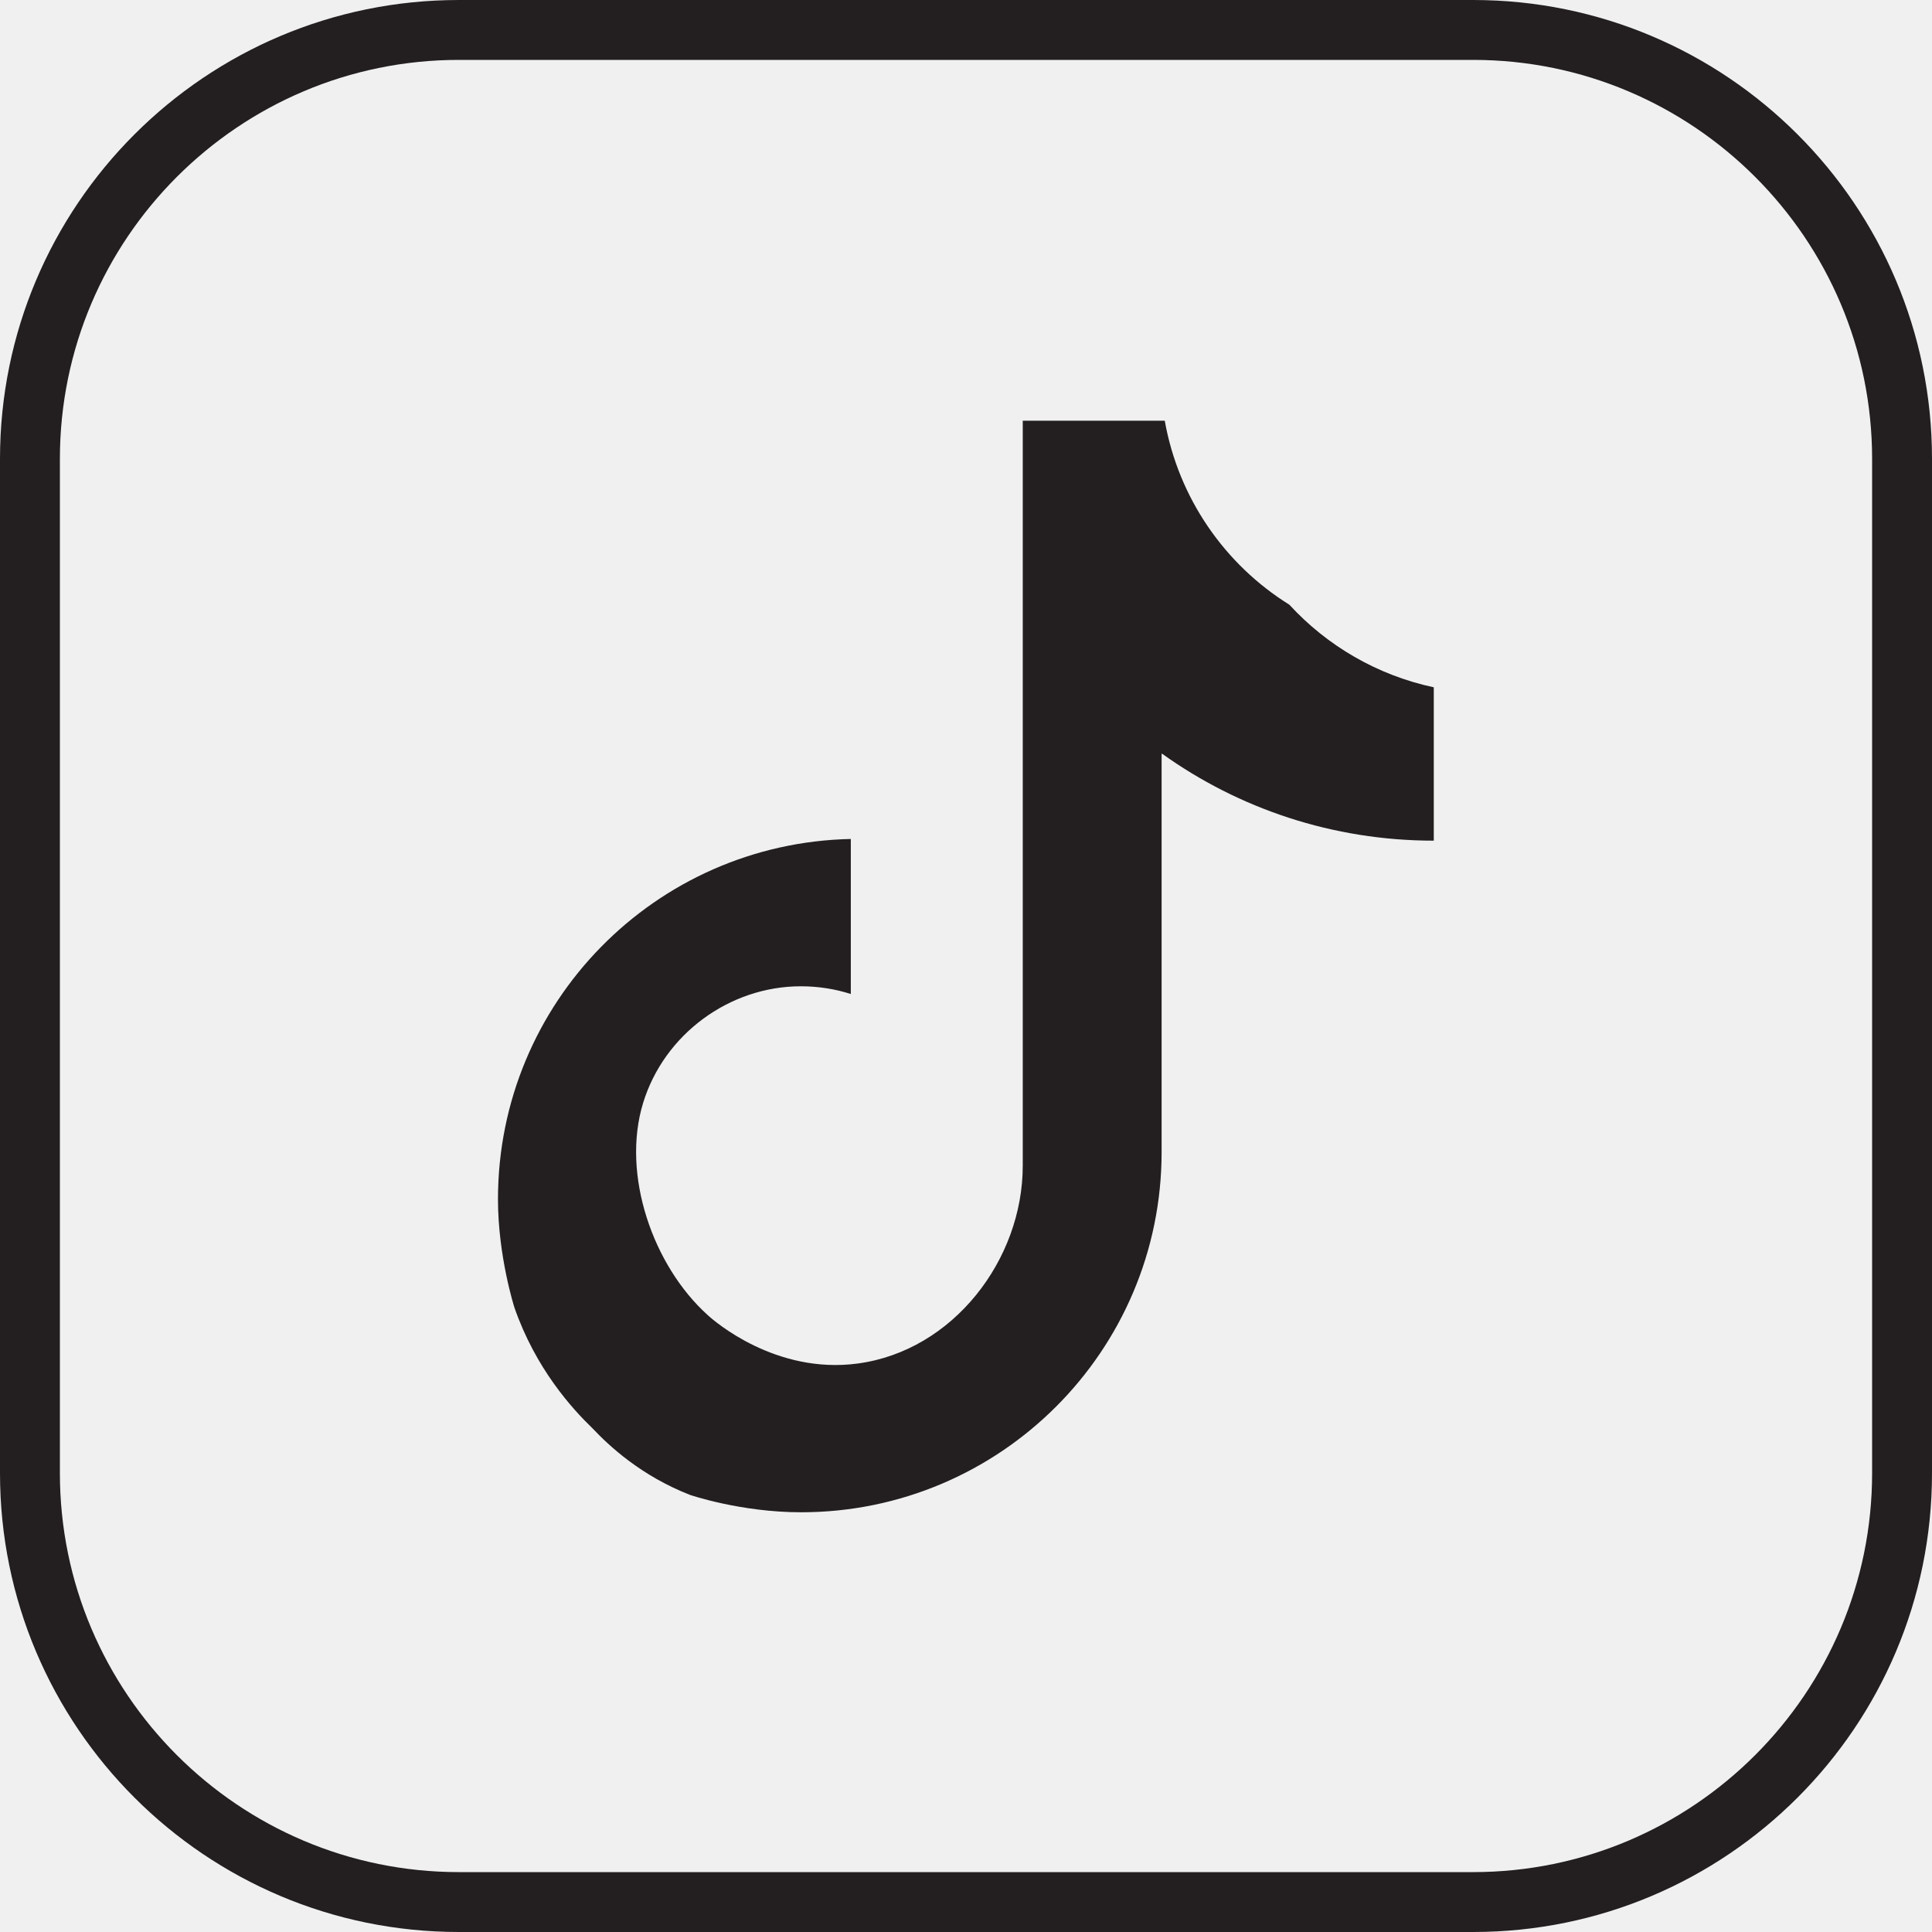
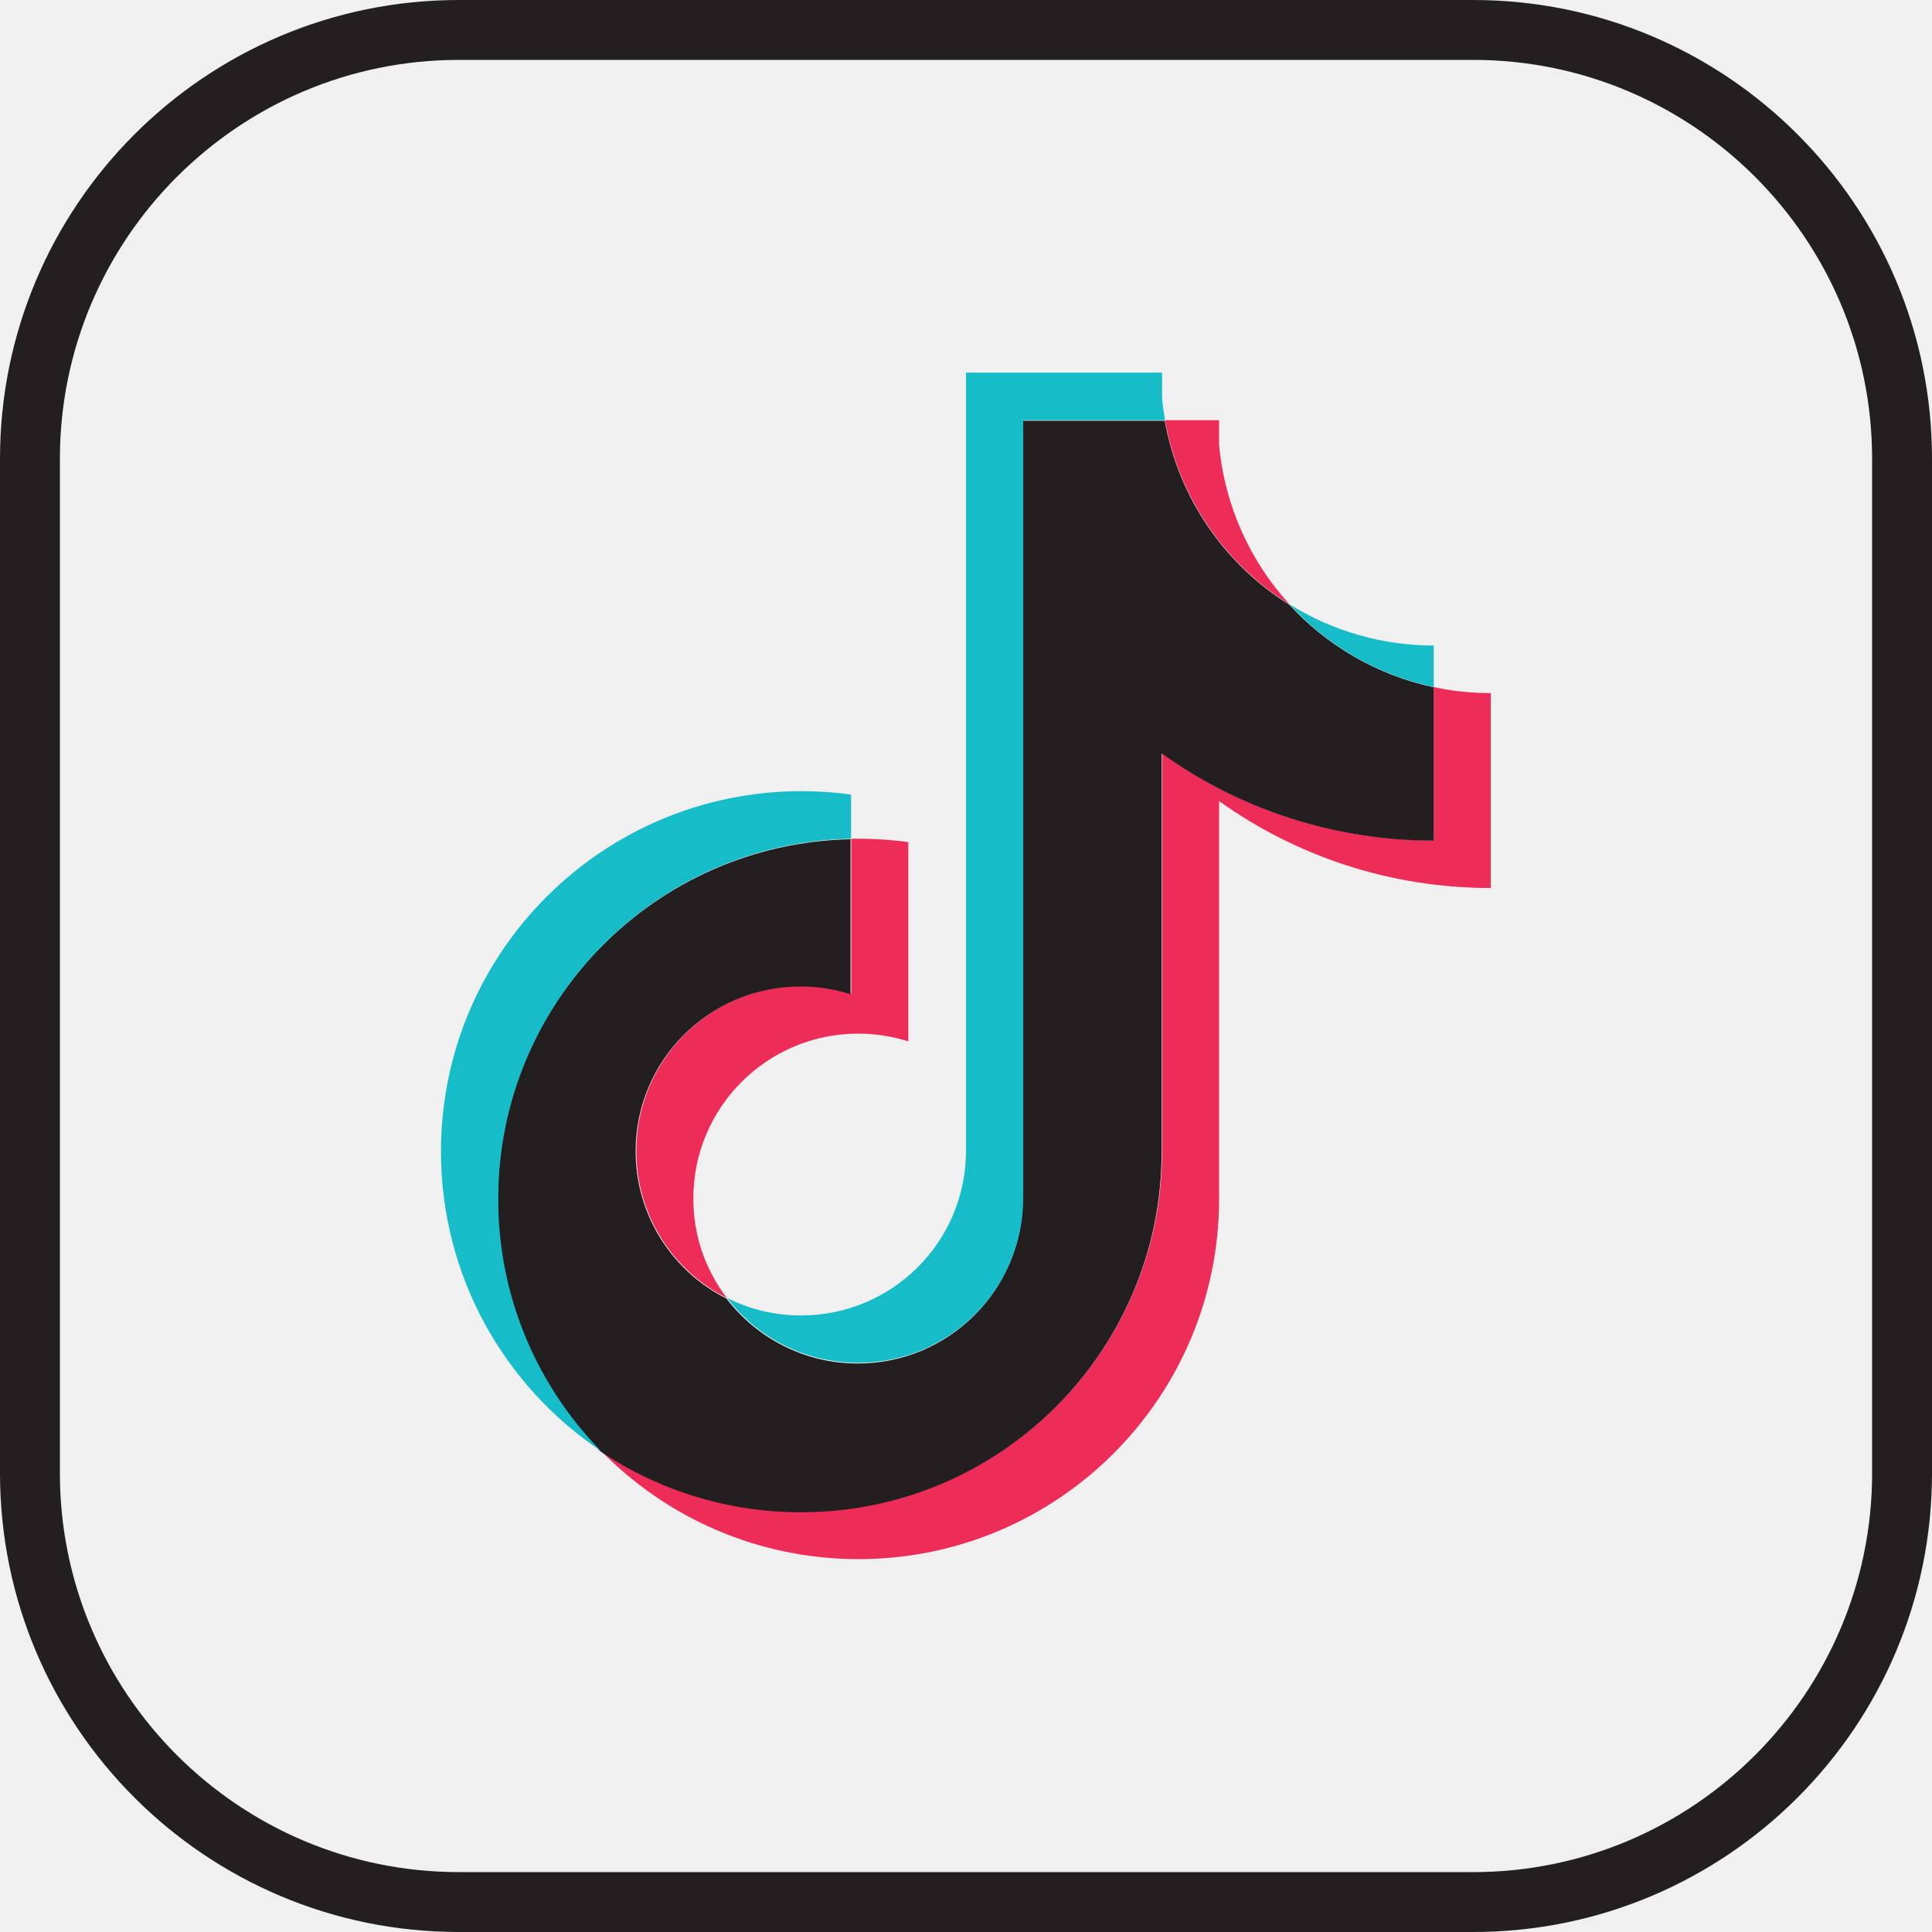
<svg xmlns="http://www.w3.org/2000/svg" version="1.1" id="Layer_1" x="0px" y="0px" viewBox="0 0 80 80" style="enable-background:new 0 0 80 80;" xml:space="preserve">
  <style type="text/css">
	.st0{fill:#008CFF;}
	.st1{fill:#00D632;}
	.st2{fill:#3B5998;}
	.st3{fill:#FFFFFF;}
	.st4{fill:#00447B;}
	.st5{fill:#009CDE;}
	.st6{fill:#231F20;}
	.st7{fill:#ED1D24;}
	.st8{fill:#0077B5;}
	.st9{fill:#3BD75F;}
	.st10{fill:#6441A4;}
	.st11{fill:#0088CC;}
	.st12{fill:url(#SVGID_1_);}
	.st13{fill:url(#SVGID_2_);}
	.st14{fill:url(#SVGID_3_);}
	.st15{fill:url(#SVGID_4_);}
	.st16{fill:url(#SVGID_5_);}
	.st17{fill:#1DA1F2;}
	.st18{fill:#45D354;}
	.st19{fill-rule:evenodd;clip-rule:evenodd;fill:#FFFFFF;}
	.st20{fill-rule:evenodd;clip-rule:evenodd;fill:#231F20;}
	.st21{fill:#E60023;}
	.st22{fill-rule:evenodd;clip-rule:evenodd;fill:#E60023;}
	.st23{fill-rule:evenodd;clip-rule:evenodd;fill:#ED2C58;}
	.st24{fill-rule:evenodd;clip-rule:evenodd;fill:#16BCC8;}
	.st25{fill:#5865F2;}
	.st26{fill:url(#SVGID_6_);}
	.st27{fill:url(#SVGID_7_);}
	.st28{fill:url(#SVGID_8_);}
	.st29{fill:#F26F23;}
</style>
-   <g id="tik_tok_1_">
+   <g id="tik_tok_2_">
    <g>
-       <g>
-         <path class="st6" d="M61,2.48c9.11,0,16.52,7.41,16.52,16.52v42c0,9.11-7.41,16.52-16.52,16.52H19C9.89,77.52,2.48,70.11,2.48,61     V19C2.48,9.89,9.89,2.48,19,2.48H61 M61,0H19C8.51,0,0,8.51,0,19v42c0,10.49,8.51,19,19,19h42c10.49,0,19-8.51,19-19V19     C80,8.51,71.49,0,61,0L61,0z" />
-       </g>
+       <path class="st6" d="M61,2.48c9.11,0,16.52,7.41,16.52,16.52v42c0,9.11-7.41,16.52-16.52,16.52H19C9.89,77.52,2.48,70.11,2.48,61    V19C2.48,9.89,9.89,2.48,19,2.48H61 M61,0H19C8.51,0,0,8.51,0,19v42c0,10.49,8.51,19,19,19h42c10.49,0,19-8.51,19-19V19    C80,8.51,71.49,0,61,0L61,0z" />
    </g>
    <g>
-       <path class="st20" d="M48.12,31.21c3.17,2.27,7.06,3.6,11.25,3.6v-6.35c-2.34-0.5-4.42-1.72-5.98-3.42    c-2.67-1.66-4.59-4.41-5.16-7.62c0,0-5.88,0-5.88,0c0,3.16,0,6.31,0,9.47c0,5.5,0,11,0,16.49c0,1.63,0,3.26,0,4.89    c0,3.89-2.88,7.66-6.83,8.19c-3.4,0.46-5.95-1.76-6.21-2c-2.27-2.04-3.59-5.82-2.68-8.79c0.87-2.84,3.57-4.83,6.53-4.83    c0.72,0,1.42,0.11,2.07,0.32v-6.42c-8.1,0.17-14.61,6.78-14.61,14.92c0,2.36,0.68,4.48,0.68,4.48c0.88,2.53,2.38,4.18,3.24,5.01    c0.69,0.73,2.01,1.96,4.03,2.75c0,0,2.1,0.72,4.6,0.72c8.24,0,14.93-6.68,14.93-14.92V31.21z" />
+       <path class="st23" d="M50.48,33.17c3.17,2.27,7.06,3.6,11.25,3.6V28.7c-0.79,0-1.59-0.08-2.36-0.25v6.35    c-4.2,0-8.08-1.33-11.25-3.6v16.47c0,8.24-6.68,14.92-14.93,14.92c-3.08,0-5.93-0.93-8.31-2.52c2.71,2.77,6.49,4.49,10.67,4.49    c8.24,0,14.93-6.68,14.93-14.92L50.48,33.17L50.48,33.17z M53.4,25.03c-1.62-1.77-2.68-4.06-2.92-6.59V17.4h-2.24    C48.81,20.62,50.73,23.36,53.4,25.03L53.4,25.03z M30.1,53.75c-0.91-1.19-1.4-2.64-1.39-4.13c0-3.77,3.06-6.82,6.83-6.82    c0.7,0,1.4,0.11,2.07,0.32v-8.25c-0.78-0.11-1.57-0.15-2.36-0.14v6.42c-0.67-0.21-1.37-0.32-2.07-0.32    c-3.77,0-6.83,3.06-6.83,6.82C26.34,50.32,27.87,52.63,30.1,53.75z" />
+       <path class="st20" d="M48.12,31.21c3.17,2.27,7.06,3.6,11.25,3.6v-6.35c-2.34-0.5-4.42-1.72-5.98-3.42    c-2.67-1.66-4.59-4.41-5.16-7.62h-5.88v32.24c-0.01,3.76-3.07,6.8-6.83,6.8c-2.22,0-4.19-1.06-5.44-2.69    c-2.23-1.12-3.76-3.43-3.76-6.1c0-3.77,3.06-6.82,6.83-6.82c0.72,0,1.42,0.11,2.07,0.32v-6.42c-8.1,0.17-14.61,6.78-14.61,14.92    c0,4.06,1.62,7.74,4.25,10.43c2.38,1.59,5.23,2.52,8.31,2.52c8.24,0,14.93-6.68,14.93-14.92V31.21z" />
+       <path class="st24" d="M59.37,28.45v-1.72c-2.11,0-4.18-0.59-5.98-1.71C54.98,26.76,57.07,27.96,59.37,28.45z M48.24,17.4    c-0.05-0.31-0.1-0.62-0.12-0.93v-1.04H40v32.24c-0.01,3.76-3.06,6.8-6.83,6.8c-1.11,0-2.15-0.26-3.07-0.73    c1.25,1.64,3.22,2.69,5.44,2.69c3.76,0,6.81-3.04,6.83-6.8V17.4H48.24z M35.24,34.73V32.9c-0.68-0.09-1.36-0.14-2.05-0.14    c-8.24,0-14.93,6.68-14.93,14.92c0,5.17,2.63,9.72,6.62,12.4c-2.63-2.69-4.25-6.37-4.25-10.43    C20.63,41.51,27.14,34.89,35.24,34.73L35.24,34.73z" />
    </g>
  </g>
</svg>
